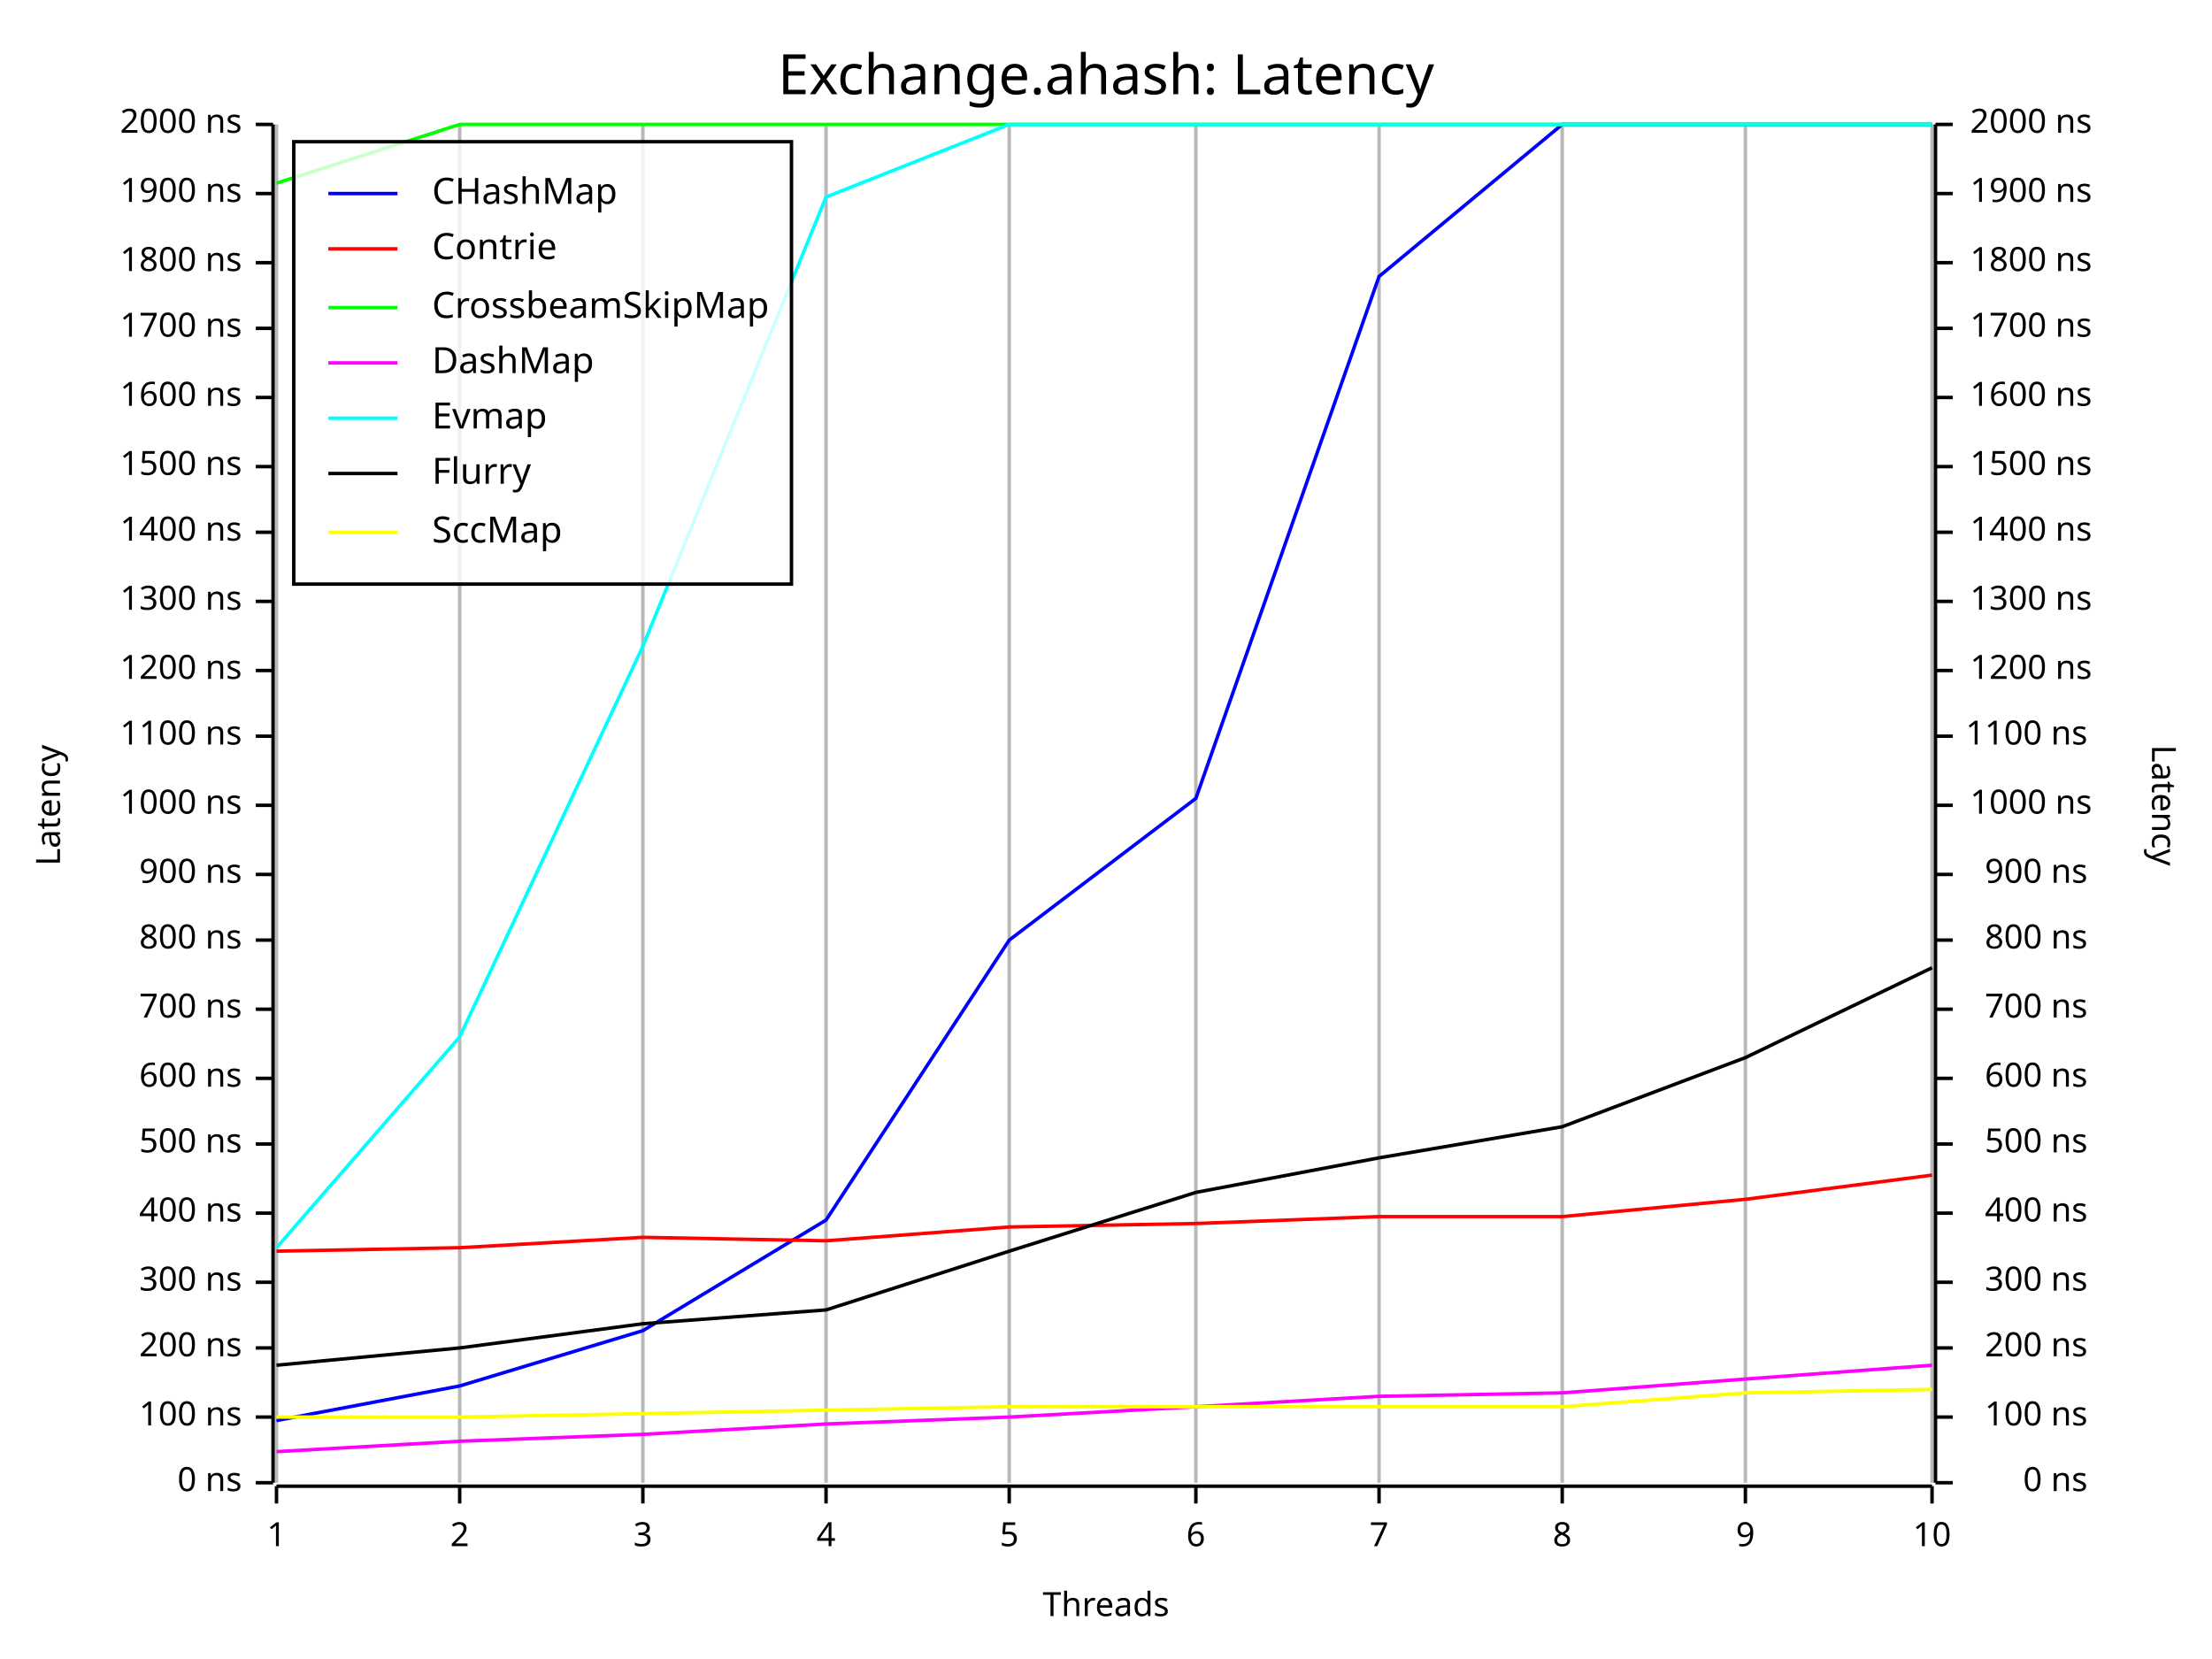
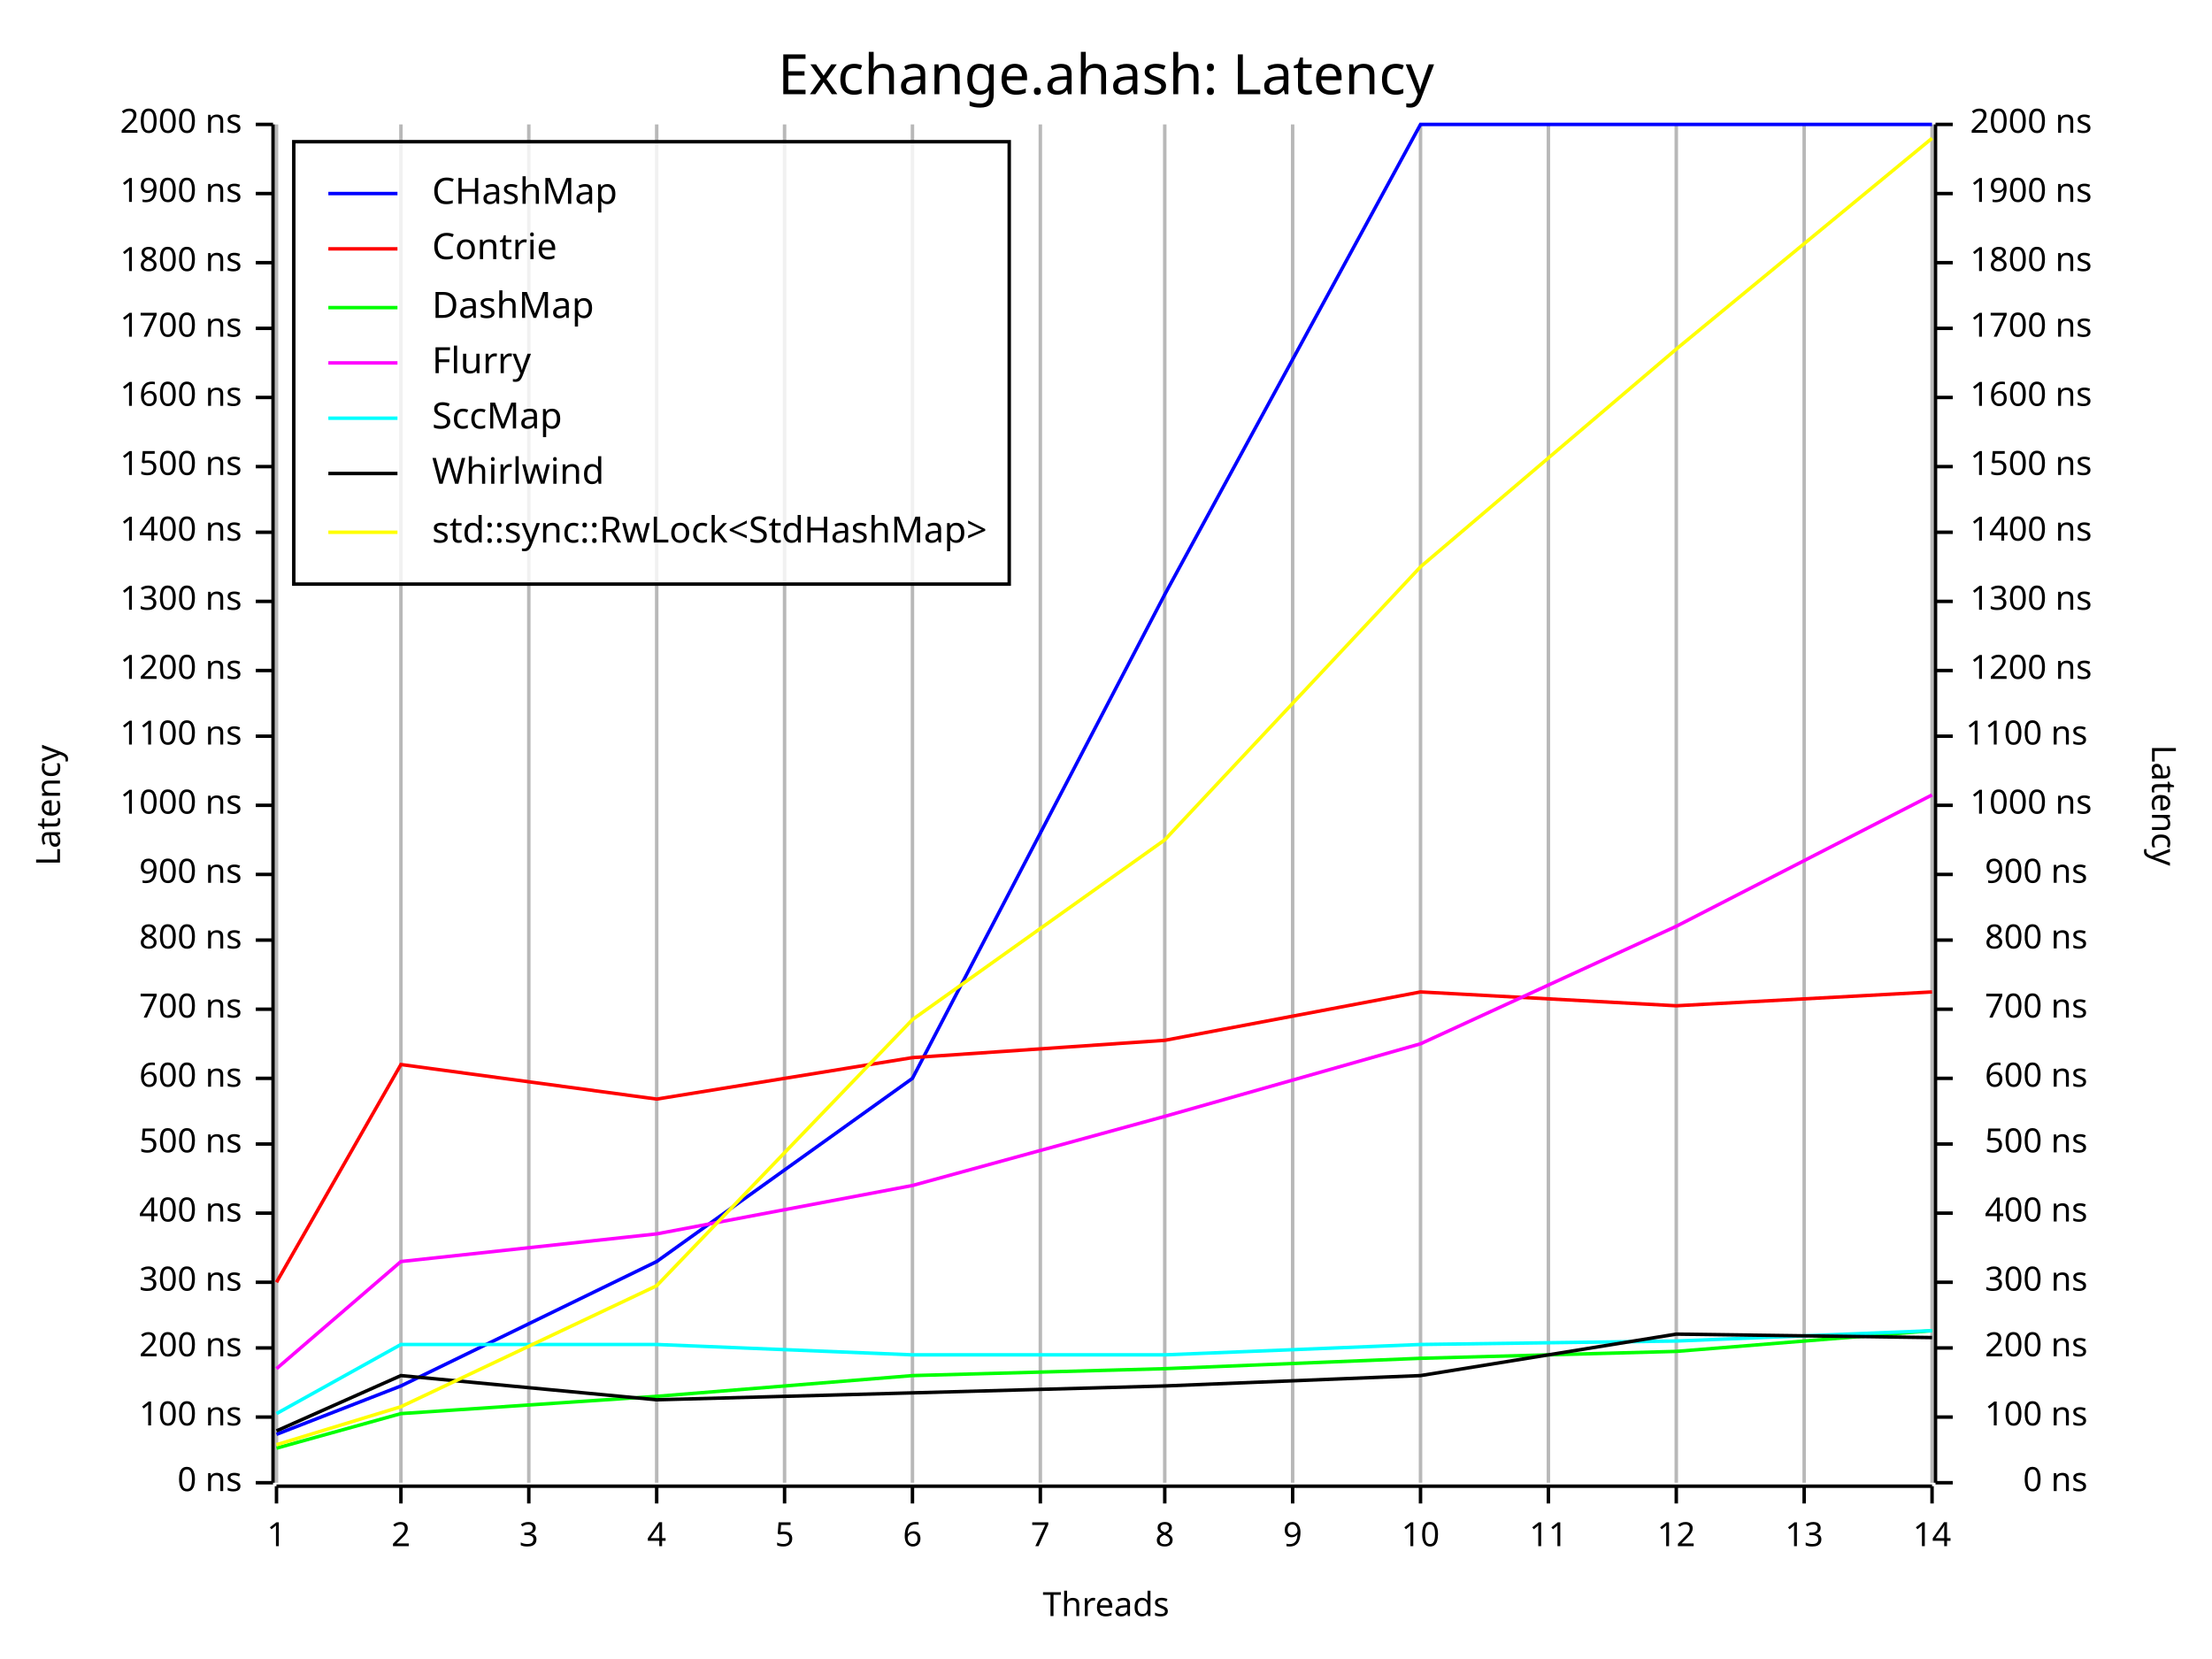
<svg xmlns="http://www.w3.org/2000/svg" width="640" height="480" viewBox="0 0 640 480">
  <rect x="0" y="0" width="640" height="480" opacity="1" fill="#FFFFFF" stroke="none" />
  <text x="320" y="15" dy="0.76em" text-anchor="middle" font-family="Fira Code" font-size="16.129" opacity="1" fill="#000000">
Exchange.ahash: Latency
</text>
  <line opacity="0.1" stroke="#000000" stroke-width="1" x1="80" y1="429" x2="80" y2="36" />
-   <line opacity="0.1" stroke="#000000" stroke-width="1" x1="133" y1="429" x2="133" y2="36" />
-   <line opacity="0.1" stroke="#000000" stroke-width="1" x1="186" y1="429" x2="186" y2="36" />
-   <line opacity="0.1" stroke="#000000" stroke-width="1" x1="239" y1="429" x2="239" y2="36" />
-   <line opacity="0.1" stroke="#000000" stroke-width="1" x1="292" y1="429" x2="292" y2="36" />
-   <line opacity="0.1" stroke="#000000" stroke-width="1" x1="346" y1="429" x2="346" y2="36" />
-   <line opacity="0.1" stroke="#000000" stroke-width="1" x1="399" y1="429" x2="399" y2="36" />
-   <line opacity="0.1" stroke="#000000" stroke-width="1" x1="452" y1="429" x2="452" y2="36" />
-   <line opacity="0.1" stroke="#000000" stroke-width="1" x1="505" y1="429" x2="505" y2="36" />
+   <line opacity="0.1" stroke="#000000" stroke-width="1" x1="116" y1="429" x2="116" y2="36" />
+   <line opacity="0.1" stroke="#000000" stroke-width="1" x1="153" y1="429" x2="153" y2="36" />
+   <line opacity="0.1" stroke="#000000" stroke-width="1" x1="190" y1="429" x2="190" y2="36" />
+   <line opacity="0.1" stroke="#000000" stroke-width="1" x1="227" y1="429" x2="227" y2="36" />
+   <line opacity="0.1" stroke="#000000" stroke-width="1" x1="264" y1="429" x2="264" y2="36" />
+   <line opacity="0.1" stroke="#000000" stroke-width="1" x1="301" y1="429" x2="301" y2="36" />
+   <line opacity="0.1" stroke="#000000" stroke-width="1" x1="337" y1="429" x2="337" y2="36" />
+   <line opacity="0.1" stroke="#000000" stroke-width="1" x1="374" y1="429" x2="374" y2="36" />
+   <line opacity="0.1" stroke="#000000" stroke-width="1" x1="411" y1="429" x2="411" y2="36" />
+   <line opacity="0.1" stroke="#000000" stroke-width="1" x1="448" y1="429" x2="448" y2="36" />
+   <line opacity="0.1" stroke="#000000" stroke-width="1" x1="485" y1="429" x2="485" y2="36" />
+   <line opacity="0.1" stroke="#000000" stroke-width="1" x1="522" y1="429" x2="522" y2="36" />
  <line opacity="0.1" stroke="#000000" stroke-width="1" x1="559" y1="429" x2="559" y2="36" />
  <text x="10" y="233" dy="0.76em" text-anchor="middle" font-family="sans-serif" font-size="9.677" opacity="1" fill="#000000" transform="rotate(270, 10, 233)">
Latency
</text>
  <text x="320" y="470" dy="-0.5ex" text-anchor="middle" font-family="sans-serif" font-size="9.677" opacity="1" fill="#000000">
Threads
</text>
  <text x="630" y="233" dy="0.76em" text-anchor="middle" font-family="sans-serif" font-size="9.677" opacity="1" fill="#000000" transform="rotate(90, 630, 233)">
Latency
</text>
  <line opacity="0.2" stroke="#000000" stroke-width="1" x1="80" y1="429" x2="80" y2="36" />
-   <line opacity="0.2" stroke="#000000" stroke-width="1" x1="133" y1="429" x2="133" y2="36" />
-   <line opacity="0.2" stroke="#000000" stroke-width="1" x1="186" y1="429" x2="186" y2="36" />
-   <line opacity="0.2" stroke="#000000" stroke-width="1" x1="239" y1="429" x2="239" y2="36" />
-   <line opacity="0.2" stroke="#000000" stroke-width="1" x1="292" y1="429" x2="292" y2="36" />
-   <line opacity="0.2" stroke="#000000" stroke-width="1" x1="346" y1="429" x2="346" y2="36" />
-   <line opacity="0.2" stroke="#000000" stroke-width="1" x1="399" y1="429" x2="399" y2="36" />
-   <line opacity="0.2" stroke="#000000" stroke-width="1" x1="452" y1="429" x2="452" y2="36" />
-   <line opacity="0.2" stroke="#000000" stroke-width="1" x1="505" y1="429" x2="505" y2="36" />
+   <line opacity="0.2" stroke="#000000" stroke-width="1" x1="116" y1="429" x2="116" y2="36" />
+   <line opacity="0.2" stroke="#000000" stroke-width="1" x1="153" y1="429" x2="153" y2="36" />
+   <line opacity="0.2" stroke="#000000" stroke-width="1" x1="190" y1="429" x2="190" y2="36" />
+   <line opacity="0.2" stroke="#000000" stroke-width="1" x1="227" y1="429" x2="227" y2="36" />
+   <line opacity="0.2" stroke="#000000" stroke-width="1" x1="264" y1="429" x2="264" y2="36" />
+   <line opacity="0.2" stroke="#000000" stroke-width="1" x1="301" y1="429" x2="301" y2="36" />
+   <line opacity="0.2" stroke="#000000" stroke-width="1" x1="337" y1="429" x2="337" y2="36" />
+   <line opacity="0.2" stroke="#000000" stroke-width="1" x1="374" y1="429" x2="374" y2="36" />
+   <line opacity="0.2" stroke="#000000" stroke-width="1" x1="411" y1="429" x2="411" y2="36" />
+   <line opacity="0.2" stroke="#000000" stroke-width="1" x1="448" y1="429" x2="448" y2="36" />
+   <line opacity="0.2" stroke="#000000" stroke-width="1" x1="485" y1="429" x2="485" y2="36" />
+   <line opacity="0.2" stroke="#000000" stroke-width="1" x1="522" y1="429" x2="522" y2="36" />
  <line opacity="0.2" stroke="#000000" stroke-width="1" x1="559" y1="429" x2="559" y2="36" />
  <polyline fill="none" opacity="1" stroke="#000000" stroke-width="1" points="79,36 79,429 " />
  <text x="70" y="429" dy="0.5ex" text-anchor="end" font-family="sans-serif" font-size="9.677" opacity="1" fill="#000000">
0 ns
</text>
  <polyline fill="none" opacity="1" stroke="#000000" stroke-width="1" points="74,429 79,429 " />
  <text x="70" y="410" dy="0.5ex" text-anchor="end" font-family="sans-serif" font-size="9.677" opacity="1" fill="#000000">
100 ns
</text>
  <polyline fill="none" opacity="1" stroke="#000000" stroke-width="1" points="74,410 79,410 " />
  <text x="70" y="390" dy="0.5ex" text-anchor="end" font-family="sans-serif" font-size="9.677" opacity="1" fill="#000000">
200 ns
</text>
  <polyline fill="none" opacity="1" stroke="#000000" stroke-width="1" points="74,390 79,390 " />
  <text x="70" y="371" dy="0.5ex" text-anchor="end" font-family="sans-serif" font-size="9.677" opacity="1" fill="#000000">
300 ns
</text>
  <polyline fill="none" opacity="1" stroke="#000000" stroke-width="1" points="74,371 79,371 " />
  <text x="70" y="351" dy="0.5ex" text-anchor="end" font-family="sans-serif" font-size="9.677" opacity="1" fill="#000000">
400 ns
</text>
  <polyline fill="none" opacity="1" stroke="#000000" stroke-width="1" points="74,351 79,351 " />
  <text x="70" y="331" dy="0.5ex" text-anchor="end" font-family="sans-serif" font-size="9.677" opacity="1" fill="#000000">
500 ns
</text>
  <polyline fill="none" opacity="1" stroke="#000000" stroke-width="1" points="74,331 79,331 " />
  <text x="70" y="312" dy="0.5ex" text-anchor="end" font-family="sans-serif" font-size="9.677" opacity="1" fill="#000000">
600 ns
</text>
  <polyline fill="none" opacity="1" stroke="#000000" stroke-width="1" points="74,312 79,312 " />
  <text x="70" y="292" dy="0.5ex" text-anchor="end" font-family="sans-serif" font-size="9.677" opacity="1" fill="#000000">
700 ns
</text>
  <polyline fill="none" opacity="1" stroke="#000000" stroke-width="1" points="74,292 79,292 " />
  <text x="70" y="272" dy="0.5ex" text-anchor="end" font-family="sans-serif" font-size="9.677" opacity="1" fill="#000000">
800 ns
</text>
  <polyline fill="none" opacity="1" stroke="#000000" stroke-width="1" points="74,272 79,272 " />
  <text x="70" y="253" dy="0.5ex" text-anchor="end" font-family="sans-serif" font-size="9.677" opacity="1" fill="#000000">
900 ns
</text>
  <polyline fill="none" opacity="1" stroke="#000000" stroke-width="1" points="74,253 79,253 " />
  <text x="70" y="233" dy="0.5ex" text-anchor="end" font-family="sans-serif" font-size="9.677" opacity="1" fill="#000000">
1000 ns
</text>
  <polyline fill="none" opacity="1" stroke="#000000" stroke-width="1" points="74,233 79,233 " />
  <text x="70" y="213" dy="0.5ex" text-anchor="end" font-family="sans-serif" font-size="9.677" opacity="1" fill="#000000">
1100 ns
</text>
  <polyline fill="none" opacity="1" stroke="#000000" stroke-width="1" points="74,213 79,213 " />
  <text x="70" y="194" dy="0.5ex" text-anchor="end" font-family="sans-serif" font-size="9.677" opacity="1" fill="#000000">
1200 ns
</text>
  <polyline fill="none" opacity="1" stroke="#000000" stroke-width="1" points="74,194 79,194 " />
  <text x="70" y="174" dy="0.5ex" text-anchor="end" font-family="sans-serif" font-size="9.677" opacity="1" fill="#000000">
1300 ns
</text>
  <polyline fill="none" opacity="1" stroke="#000000" stroke-width="1" points="74,174 79,174 " />
  <text x="70" y="154" dy="0.5ex" text-anchor="end" font-family="sans-serif" font-size="9.677" opacity="1" fill="#000000">
1400 ns
</text>
  <polyline fill="none" opacity="1" stroke="#000000" stroke-width="1" points="74,154 79,154 " />
  <text x="70" y="135" dy="0.5ex" text-anchor="end" font-family="sans-serif" font-size="9.677" opacity="1" fill="#000000">
1500 ns
</text>
  <polyline fill="none" opacity="1" stroke="#000000" stroke-width="1" points="74,135 79,135 " />
  <text x="70" y="115" dy="0.5ex" text-anchor="end" font-family="sans-serif" font-size="9.677" opacity="1" fill="#000000">
1600 ns
</text>
  <polyline fill="none" opacity="1" stroke="#000000" stroke-width="1" points="74,115 79,115 " />
  <text x="70" y="95" dy="0.5ex" text-anchor="end" font-family="sans-serif" font-size="9.677" opacity="1" fill="#000000">
1700 ns
</text>
  <polyline fill="none" opacity="1" stroke="#000000" stroke-width="1" points="74,95 79,95 " />
  <text x="70" y="76" dy="0.5ex" text-anchor="end" font-family="sans-serif" font-size="9.677" opacity="1" fill="#000000">
1800 ns
</text>
  <polyline fill="none" opacity="1" stroke="#000000" stroke-width="1" points="74,76 79,76 " />
  <text x="70" y="56" dy="0.5ex" text-anchor="end" font-family="sans-serif" font-size="9.677" opacity="1" fill="#000000">
1900 ns
</text>
  <polyline fill="none" opacity="1" stroke="#000000" stroke-width="1" points="74,56 79,56 " />
  <text x="70" y="36" dy="0.5ex" text-anchor="end" font-family="sans-serif" font-size="9.677" opacity="1" fill="#000000">
2000 ns
</text>
  <polyline fill="none" opacity="1" stroke="#000000" stroke-width="1" points="74,36 79,36 " />
  <polyline fill="none" opacity="1" stroke="#000000" stroke-width="1" points="80,430 559,430 " />
  <text x="80" y="440" dy="0.76em" text-anchor="middle" font-family="sans-serif" font-size="9.677" opacity="1" fill="#000000">
1
</text>
  <polyline fill="none" opacity="1" stroke="#000000" stroke-width="1" points="80,430 80,435 " />
-   <text x="133" y="440" dy="0.76em" text-anchor="middle" font-family="sans-serif" font-size="9.677" opacity="1" fill="#000000">
+   <text x="116" y="440" dy="0.76em" text-anchor="middle" font-family="sans-serif" font-size="9.677" opacity="1" fill="#000000">
2
</text>
-   <polyline fill="none" opacity="1" stroke="#000000" stroke-width="1" points="133,430 133,435 " />
-   <text x="186" y="440" dy="0.76em" text-anchor="middle" font-family="sans-serif" font-size="9.677" opacity="1" fill="#000000">
+   <polyline fill="none" opacity="1" stroke="#000000" stroke-width="1" points="116,430 116,435 " />
+   <text x="153" y="440" dy="0.76em" text-anchor="middle" font-family="sans-serif" font-size="9.677" opacity="1" fill="#000000">
3
</text>
-   <polyline fill="none" opacity="1" stroke="#000000" stroke-width="1" points="186,430 186,435 " />
-   <text x="239" y="440" dy="0.76em" text-anchor="middle" font-family="sans-serif" font-size="9.677" opacity="1" fill="#000000">
+   <polyline fill="none" opacity="1" stroke="#000000" stroke-width="1" points="153,430 153,435 " />
+   <text x="190" y="440" dy="0.76em" text-anchor="middle" font-family="sans-serif" font-size="9.677" opacity="1" fill="#000000">
4
</text>
-   <polyline fill="none" opacity="1" stroke="#000000" stroke-width="1" points="239,430 239,435 " />
-   <text x="292" y="440" dy="0.76em" text-anchor="middle" font-family="sans-serif" font-size="9.677" opacity="1" fill="#000000">
+   <polyline fill="none" opacity="1" stroke="#000000" stroke-width="1" points="190,430 190,435 " />
+   <text x="227" y="440" dy="0.76em" text-anchor="middle" font-family="sans-serif" font-size="9.677" opacity="1" fill="#000000">
5
</text>
-   <polyline fill="none" opacity="1" stroke="#000000" stroke-width="1" points="292,430 292,435 " />
-   <text x="346" y="440" dy="0.76em" text-anchor="middle" font-family="sans-serif" font-size="9.677" opacity="1" fill="#000000">
+   <polyline fill="none" opacity="1" stroke="#000000" stroke-width="1" points="227,430 227,435 " />
+   <text x="264" y="440" dy="0.76em" text-anchor="middle" font-family="sans-serif" font-size="9.677" opacity="1" fill="#000000">
6
</text>
-   <polyline fill="none" opacity="1" stroke="#000000" stroke-width="1" points="346,430 346,435 " />
-   <text x="399" y="440" dy="0.76em" text-anchor="middle" font-family="sans-serif" font-size="9.677" opacity="1" fill="#000000">
+   <polyline fill="none" opacity="1" stroke="#000000" stroke-width="1" points="264,430 264,435 " />
+   <text x="301" y="440" dy="0.76em" text-anchor="middle" font-family="sans-serif" font-size="9.677" opacity="1" fill="#000000">
7
</text>
-   <polyline fill="none" opacity="1" stroke="#000000" stroke-width="1" points="399,430 399,435 " />
-   <text x="452" y="440" dy="0.76em" text-anchor="middle" font-family="sans-serif" font-size="9.677" opacity="1" fill="#000000">
+   <polyline fill="none" opacity="1" stroke="#000000" stroke-width="1" points="301,430 301,435 " />
+   <text x="337" y="440" dy="0.76em" text-anchor="middle" font-family="sans-serif" font-size="9.677" opacity="1" fill="#000000">
8
</text>
-   <polyline fill="none" opacity="1" stroke="#000000" stroke-width="1" points="452,430 452,435 " />
-   <text x="505" y="440" dy="0.76em" text-anchor="middle" font-family="sans-serif" font-size="9.677" opacity="1" fill="#000000">
+   <polyline fill="none" opacity="1" stroke="#000000" stroke-width="1" points="337,430 337,435 " />
+   <text x="374" y="440" dy="0.76em" text-anchor="middle" font-family="sans-serif" font-size="9.677" opacity="1" fill="#000000">
9
</text>
-   <polyline fill="none" opacity="1" stroke="#000000" stroke-width="1" points="505,430 505,435 " />
+   <polyline fill="none" opacity="1" stroke="#000000" stroke-width="1" points="374,430 374,435 " />
+   <text x="411" y="440" dy="0.76em" text-anchor="middle" font-family="sans-serif" font-size="9.677" opacity="1" fill="#000000">
+ 10
+ </text>
+   <polyline fill="none" opacity="1" stroke="#000000" stroke-width="1" points="411,430 411,435 " />
+   <text x="448" y="440" dy="0.76em" text-anchor="middle" font-family="sans-serif" font-size="9.677" opacity="1" fill="#000000">
+ 11
+ </text>
+   <polyline fill="none" opacity="1" stroke="#000000" stroke-width="1" points="448,430 448,435 " />
+   <text x="485" y="440" dy="0.76em" text-anchor="middle" font-family="sans-serif" font-size="9.677" opacity="1" fill="#000000">
+ 12
+ </text>
+   <polyline fill="none" opacity="1" stroke="#000000" stroke-width="1" points="485,430 485,435 " />
+   <text x="522" y="440" dy="0.76em" text-anchor="middle" font-family="sans-serif" font-size="9.677" opacity="1" fill="#000000">
+ 13
+ </text>
+   <polyline fill="none" opacity="1" stroke="#000000" stroke-width="1" points="522,430 522,435 " />
  <text x="559" y="440" dy="0.76em" text-anchor="middle" font-family="sans-serif" font-size="9.677" opacity="1" fill="#000000">
- 10
+ 14
</text>
  <polyline fill="none" opacity="1" stroke="#000000" stroke-width="1" points="559,430 559,435 " />
  <polyline fill="none" opacity="1" stroke="#000000" stroke-width="1" points="560,36 560,429 " />
  <text x="604" y="429" dy="0.5ex" text-anchor="end" font-family="sans-serif" font-size="9.677" opacity="1" fill="#000000">
0 ns
</text>
  <polyline fill="none" opacity="1" stroke="#000000" stroke-width="1" points="560,429 565,429 " />
  <text x="604" y="410" dy="0.5ex" text-anchor="end" font-family="sans-serif" font-size="9.677" opacity="1" fill="#000000">
100 ns
</text>
  <polyline fill="none" opacity="1" stroke="#000000" stroke-width="1" points="560,410 565,410 " />
  <text x="604" y="390" dy="0.5ex" text-anchor="end" font-family="sans-serif" font-size="9.677" opacity="1" fill="#000000">
200 ns
</text>
  <polyline fill="none" opacity="1" stroke="#000000" stroke-width="1" points="560,390 565,390 " />
  <text x="604" y="371" dy="0.5ex" text-anchor="end" font-family="sans-serif" font-size="9.677" opacity="1" fill="#000000">
300 ns
</text>
  <polyline fill="none" opacity="1" stroke="#000000" stroke-width="1" points="560,371 565,371 " />
  <text x="604" y="351" dy="0.5ex" text-anchor="end" font-family="sans-serif" font-size="9.677" opacity="1" fill="#000000">
400 ns
</text>
  <polyline fill="none" opacity="1" stroke="#000000" stroke-width="1" points="560,351 565,351 " />
  <text x="604" y="331" dy="0.5ex" text-anchor="end" font-family="sans-serif" font-size="9.677" opacity="1" fill="#000000">
500 ns
</text>
  <polyline fill="none" opacity="1" stroke="#000000" stroke-width="1" points="560,331 565,331 " />
  <text x="604" y="312" dy="0.5ex" text-anchor="end" font-family="sans-serif" font-size="9.677" opacity="1" fill="#000000">
600 ns
</text>
  <polyline fill="none" opacity="1" stroke="#000000" stroke-width="1" points="560,312 565,312 " />
  <text x="604" y="292" dy="0.5ex" text-anchor="end" font-family="sans-serif" font-size="9.677" opacity="1" fill="#000000">
700 ns
</text>
  <polyline fill="none" opacity="1" stroke="#000000" stroke-width="1" points="560,292 565,292 " />
  <text x="604" y="272" dy="0.5ex" text-anchor="end" font-family="sans-serif" font-size="9.677" opacity="1" fill="#000000">
800 ns
</text>
  <polyline fill="none" opacity="1" stroke="#000000" stroke-width="1" points="560,272 565,272 " />
  <text x="604" y="253" dy="0.5ex" text-anchor="end" font-family="sans-serif" font-size="9.677" opacity="1" fill="#000000">
900 ns
</text>
  <polyline fill="none" opacity="1" stroke="#000000" stroke-width="1" points="560,253 565,253 " />
  <text x="570" y="233" dy="0.5ex" text-anchor="start" font-family="sans-serif" font-size="9.677" opacity="1" fill="#000000">
1000 ns
</text>
  <polyline fill="none" opacity="1" stroke="#000000" stroke-width="1" points="560,233 565,233 " />
  <text x="604" y="213" dy="0.5ex" text-anchor="end" font-family="sans-serif" font-size="9.677" opacity="1" fill="#000000">
1100 ns
</text>
  <polyline fill="none" opacity="1" stroke="#000000" stroke-width="1" points="560,213 565,213 " />
  <text x="570" y="194" dy="0.5ex" text-anchor="start" font-family="sans-serif" font-size="9.677" opacity="1" fill="#000000">
1200 ns
</text>
  <polyline fill="none" opacity="1" stroke="#000000" stroke-width="1" points="560,194 565,194 " />
  <text x="570" y="174" dy="0.5ex" text-anchor="start" font-family="sans-serif" font-size="9.677" opacity="1" fill="#000000">
1300 ns
</text>
  <polyline fill="none" opacity="1" stroke="#000000" stroke-width="1" points="560,174 565,174 " />
  <text x="570" y="154" dy="0.5ex" text-anchor="start" font-family="sans-serif" font-size="9.677" opacity="1" fill="#000000">
1400 ns
</text>
  <polyline fill="none" opacity="1" stroke="#000000" stroke-width="1" points="560,154 565,154 " />
  <text x="570" y="135" dy="0.5ex" text-anchor="start" font-family="sans-serif" font-size="9.677" opacity="1" fill="#000000">
1500 ns
</text>
  <polyline fill="none" opacity="1" stroke="#000000" stroke-width="1" points="560,135 565,135 " />
  <text x="570" y="115" dy="0.5ex" text-anchor="start" font-family="sans-serif" font-size="9.677" opacity="1" fill="#000000">
1600 ns
</text>
  <polyline fill="none" opacity="1" stroke="#000000" stroke-width="1" points="560,115 565,115 " />
  <text x="570" y="95" dy="0.5ex" text-anchor="start" font-family="sans-serif" font-size="9.677" opacity="1" fill="#000000">
1700 ns
</text>
  <polyline fill="none" opacity="1" stroke="#000000" stroke-width="1" points="560,95 565,95 " />
  <text x="570" y="76" dy="0.5ex" text-anchor="start" font-family="sans-serif" font-size="9.677" opacity="1" fill="#000000">
1800 ns
</text>
  <polyline fill="none" opacity="1" stroke="#000000" stroke-width="1" points="560,76 565,76 " />
  <text x="570" y="56" dy="0.5ex" text-anchor="start" font-family="sans-serif" font-size="9.677" opacity="1" fill="#000000">
1900 ns
</text>
  <polyline fill="none" opacity="1" stroke="#000000" stroke-width="1" points="560,56 565,56 " />
  <text x="570" y="36" dy="0.5ex" text-anchor="start" font-family="sans-serif" font-size="9.677" opacity="1" fill="#000000">
2000 ns
</text>
  <polyline fill="none" opacity="1" stroke="#000000" stroke-width="1" points="560,36 565,36 " />
-   <polyline fill="none" opacity="1" stroke="#0000FF" stroke-width="1" points="80,411 133,401 186,385 239,353 292,272 346,231 399,80 452,36 505,36 559,36 " />
-   <polyline fill="none" opacity="1" stroke="#FF0000" stroke-width="1" points="80,362 133,361 186,358 239,359 292,355 346,354 399,352 452,352 505,347 559,340 " />
-   <polyline fill="none" opacity="1" stroke="#00FF00" stroke-width="1" points="80,53 133,36 186,36 239,36 292,36 346,36 399,36 452,36 505,36 559,36 " />
-   <polyline fill="none" opacity="1" stroke="#FF00FF" stroke-width="1" points="80,420 133,417 186,415 239,412 292,410 346,407 399,404 452,403 505,399 559,395 " />
-   <polyline fill="none" opacity="1" stroke="#00FFFF" stroke-width="1" points="80,361 133,300 186,187 239,57 292,36 346,36 399,36 452,36 505,36 559,36 " />
-   <polyline fill="none" opacity="1" stroke="#000000" stroke-width="1" points="80,395 133,390 186,383 239,379 292,362 346,345 399,335 452,326 505,306 559,280 " />
-   <polyline fill="none" opacity="1" stroke="#FFFF00" stroke-width="1" points="80,410 133,410 186,409 239,408 292,407 346,407 399,407 452,407 505,403 559,402 " />
-   <rect x="85" y="41" width="144" height="128" opacity="0.8" fill="#FFFFFF" stroke="none" />
-   <rect x="85" y="41" width="144" height="128" opacity="1" fill="none" stroke="#000000" />
+   <polyline fill="none" opacity="1" stroke="#0000FF" stroke-width="1" points="80,415 116,401 190,365 264,312 337,172 411,36 485,36 559,36 " />
+   <polyline fill="none" opacity="1" stroke="#FF0000" stroke-width="1" points="80,371 116,308 190,318 264,306 337,301 411,287 485,291 559,287 " />
+   <polyline fill="none" opacity="1" stroke="#00FF00" stroke-width="1" points="80,419 116,409 190,404 264,398 337,396 411,393 485,391 559,385 " />
+   <polyline fill="none" opacity="1" stroke="#FF00FF" stroke-width="1" points="80,396 116,365 190,357 264,343 337,323 411,302 485,268 559,230 " />
+   <polyline fill="none" opacity="1" stroke="#00FFFF" stroke-width="1" points="80,409 116,389 190,389 264,392 337,392 411,389 485,388 559,385 " />
+   <polyline fill="none" opacity="1" stroke="#000000" stroke-width="1" points="80,414 116,398 190,405 264,403 337,401 411,398 485,386 559,387 " />
+   <polyline fill="none" opacity="1" stroke="#FFFF00" stroke-width="1" points="80,418 116,407 190,372 264,295 337,243 411,164 485,101 559,40 " />
+   <rect x="85" y="41" width="207" height="128" opacity="0.8" fill="#FFFFFF" stroke="none" />
+   <rect x="85" y="41" width="207" height="128" opacity="1" fill="none" stroke="#000000" />
  <text x="125" y="51" dy="0.76em" text-anchor="start" font-family="Fira Code" font-size="10.484" opacity="1" fill="#000000">
CHashMap
</text>
  <text x="125" y="67" dy="0.76em" text-anchor="start" font-family="Fira Code" font-size="10.484" opacity="1" fill="#000000">
Contrie
</text>
  <text x="125" y="84" dy="0.76em" text-anchor="start" font-family="Fira Code" font-size="10.484" opacity="1" fill="#000000">
- CrossbeamSkipMap
+ DashMap
</text>
  <text x="125" y="100" dy="0.76em" text-anchor="start" font-family="Fira Code" font-size="10.484" opacity="1" fill="#000000">
- DashMap
+ Flurry
</text>
  <text x="125" y="116" dy="0.76em" text-anchor="start" font-family="Fira Code" font-size="10.484" opacity="1" fill="#000000">
- Evmap
+ SccMap
</text>
  <text x="125" y="132" dy="0.76em" text-anchor="start" font-family="Fira Code" font-size="10.484" opacity="1" fill="#000000">
- Flurry
+ Whirlwind
</text>
  <text x="125" y="149" dy="0.76em" text-anchor="start" font-family="Fira Code" font-size="10.484" opacity="1" fill="#000000">
- SccMap
+ std::sync::RwLock&lt;StdHashMap&gt;
</text>
  <polyline fill="none" opacity="1" stroke="#0000FF" stroke-width="1" points="95,56 115,56 " />
  <polyline fill="none" opacity="1" stroke="#FF0000" stroke-width="1" points="95,72 115,72 " />
  <polyline fill="none" opacity="1" stroke="#00FF00" stroke-width="1" points="95,89 115,89 " />
  <polyline fill="none" opacity="1" stroke="#FF00FF" stroke-width="1" points="95,105 115,105 " />
  <polyline fill="none" opacity="1" stroke="#00FFFF" stroke-width="1" points="95,121 115,121 " />
  <polyline fill="none" opacity="1" stroke="#000000" stroke-width="1" points="95,137 115,137 " />
  <polyline fill="none" opacity="1" stroke="#FFFF00" stroke-width="1" points="95,154 115,154 " />
</svg>
